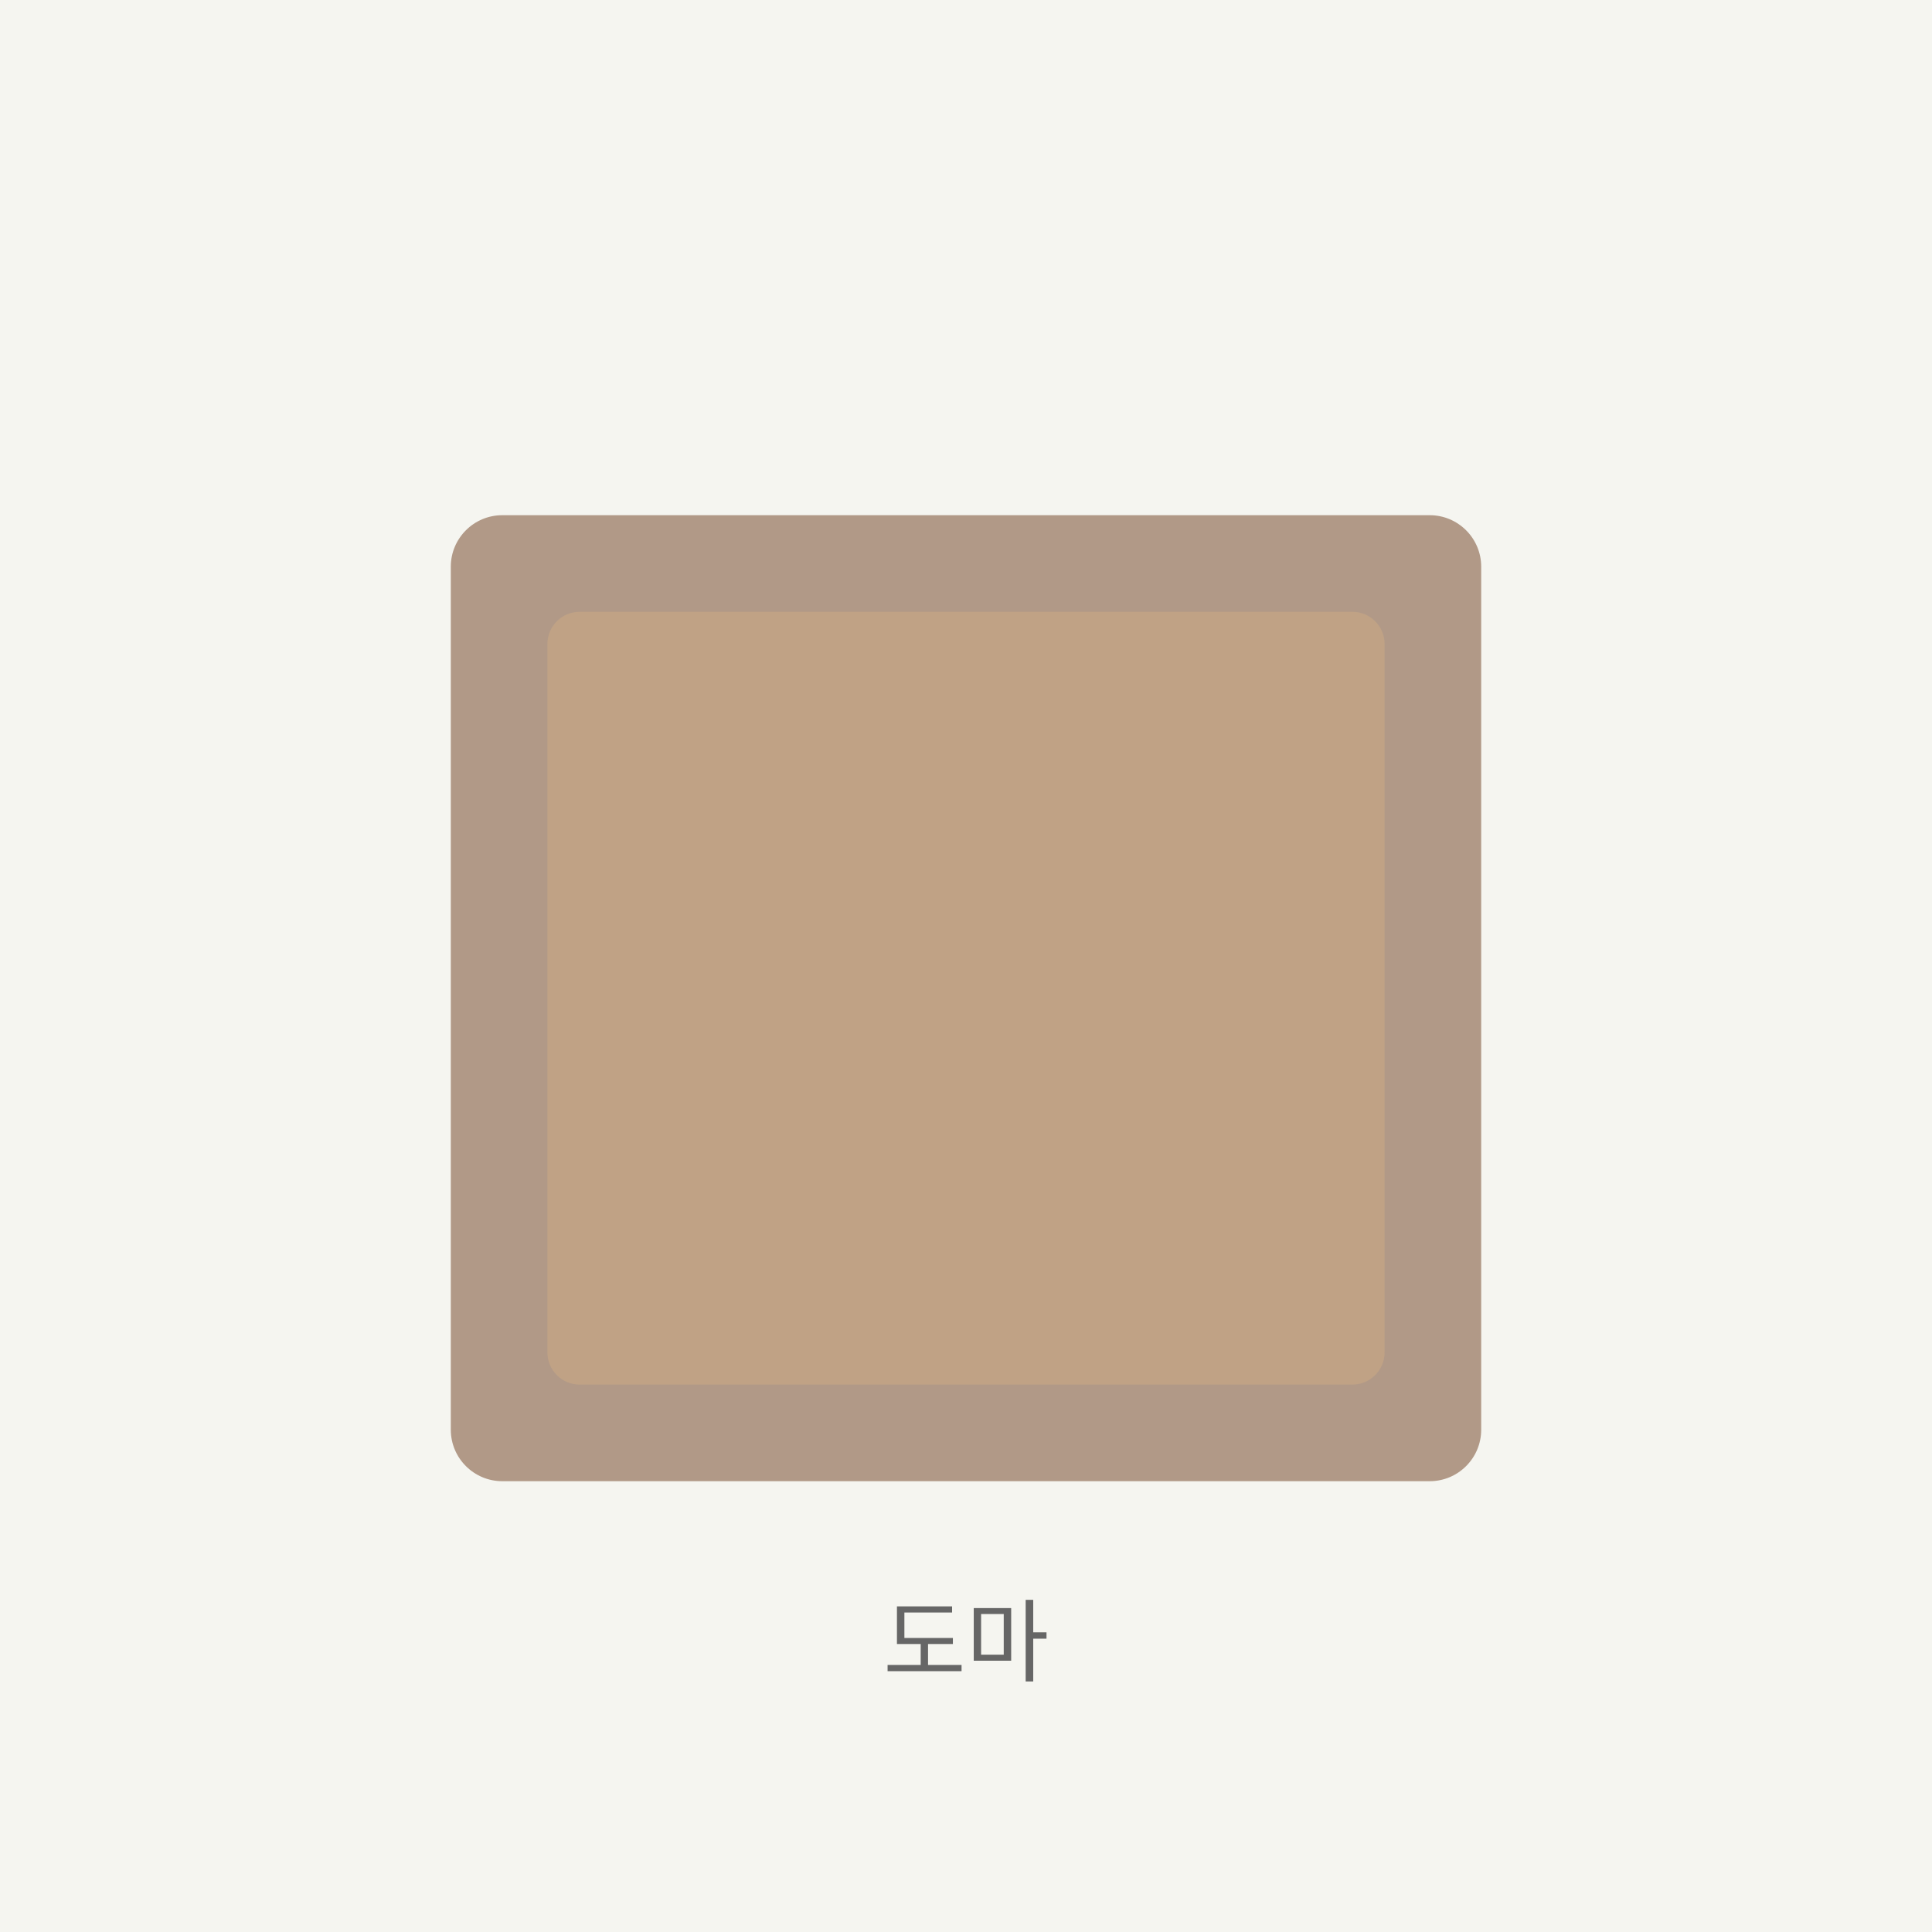
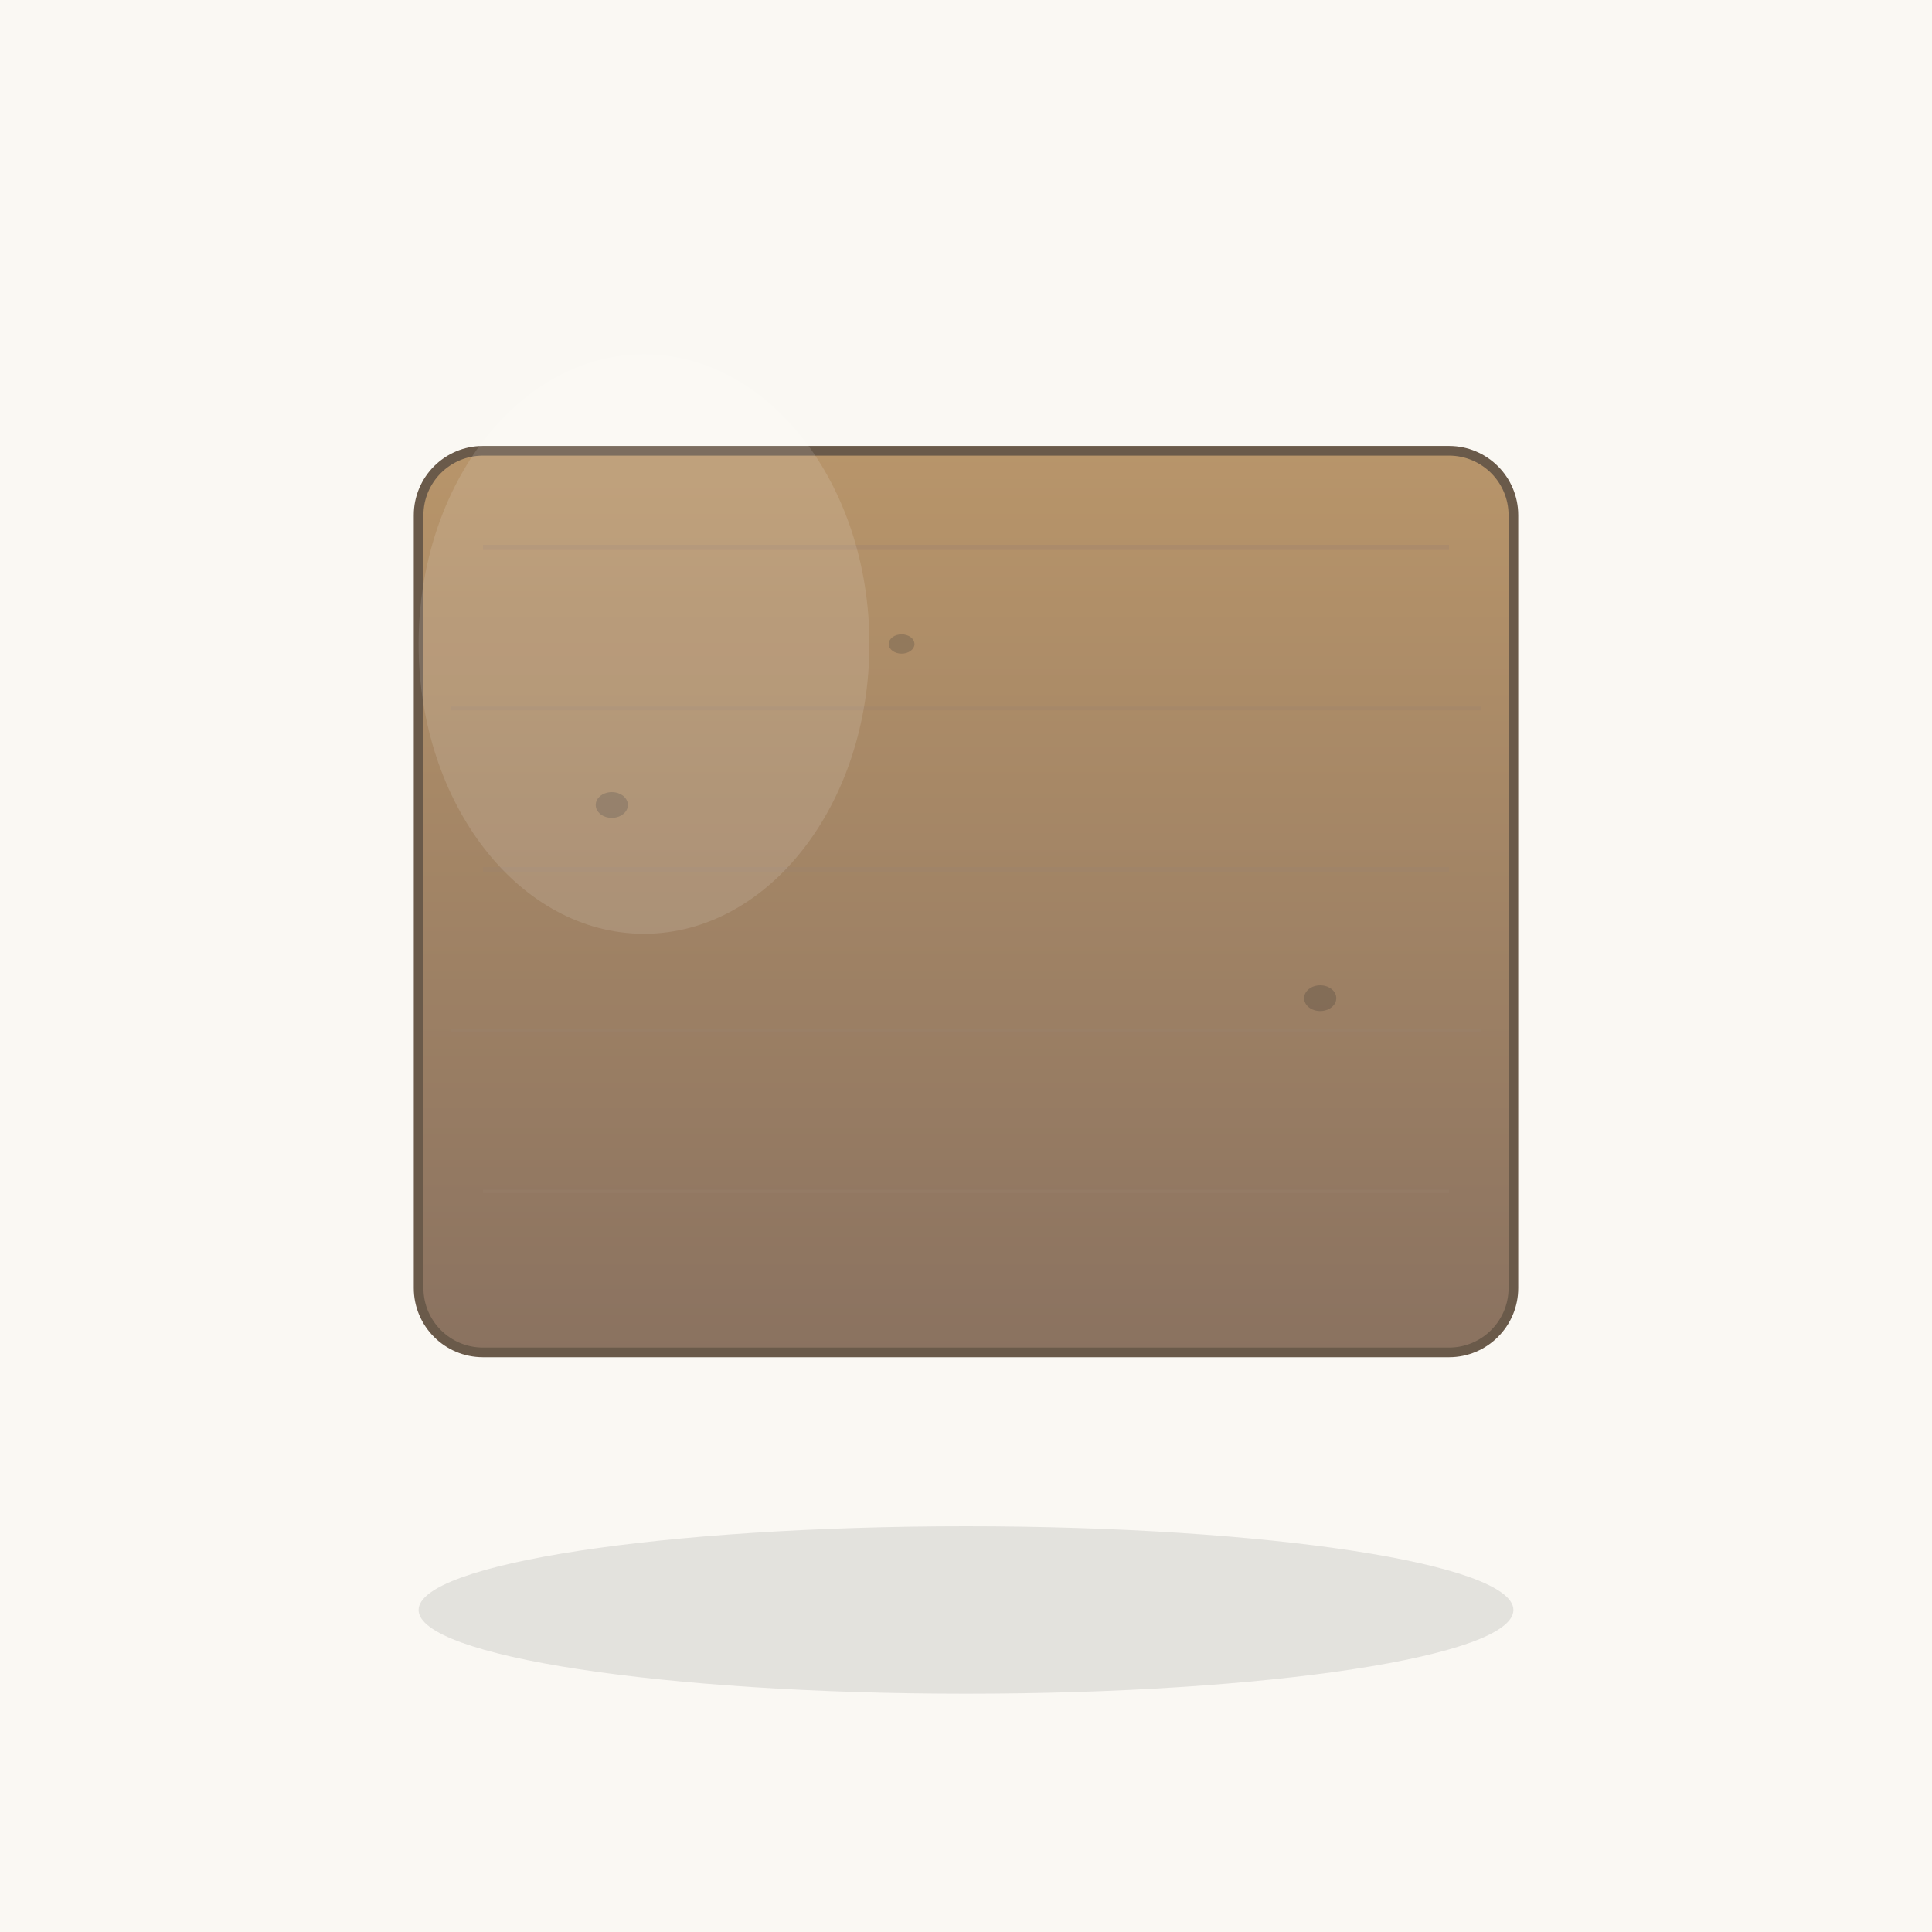
- <svg xmlns="http://www.w3.org/2000/svg" width="300" height="300">
-   <rect width="300" height="300" fill="#f5f5f0" />
-   <rect x="70" y="80" width="160" height="150" fill="#a0826d" opacity="0.8" rx="8" />
-   <rect x="85" y="95" width="130" height="120" fill="#c9a884" opacity="0.6" rx="5" />
-   <text x="150" y="260" font-family="Arial" font-size="14" text-anchor="middle" fill="#666">도마</text>
+ <svg xmlns="http://www.w3.org/2000/svg" width="300" height="300" viewBox="0 0 300 300">
+   <defs>
+     <linearGradient id="wood2" x1="0%" y1="0%" x2="0%" y2="100%">
+       <stop offset="0%" style="stop-color:#b8956a;stop-opacity:1" />
+       <stop offset="100%" style="stop-color:#8a7260;stop-opacity:1" />
+     </linearGradient>
+   </defs>
+   <rect width="300" height="300" fill="#faf8f3" />
+   <ellipse cx="150" cy="250" rx="85" ry="13" fill="#000" opacity="0.09" />
+   <rect x="65" y="70" width="170" height="140" fill="url(#wood2)" stroke="#6a5a4a" stroke-width="1.5" rx="10" />
+   <line x1="75" y1="85" x2="225" y2="85" stroke="#9a8270" stroke-width="0.8" opacity="0.35" />
+   <line x1="70" y1="110" x2="230" y2="110" stroke="#9a8270" stroke-width="0.6" opacity="0.28" />
+   <line x1="75" y1="135" x2="225" y2="135" stroke="#9a8270" stroke-width="0.7" opacity="0.3" />
+   <line x1="70" y1="160" x2="230" y2="160" stroke="#9a8270" stroke-width="0.6" opacity="0.28" />
+   <line x1="75" y1="185" x2="225" y2="185" stroke="#9a8270" stroke-width="0.5" opacity="0.25" />
+   <ellipse cx="95" cy="125" rx="2.5" ry="2" fill="#6a5a4a" opacity="0.5" />
+   <ellipse cx="205" cy="155" rx="2.5" ry="2" fill="#6a5a4a" opacity="0.5" />
+   <ellipse cx="140" cy="100" rx="2" ry="1.5" fill="#6a5a4a" opacity="0.4" />
+   <ellipse cx="100" cy="100" rx="35" ry="45" fill="#fff" opacity="0.12" />
</svg>
